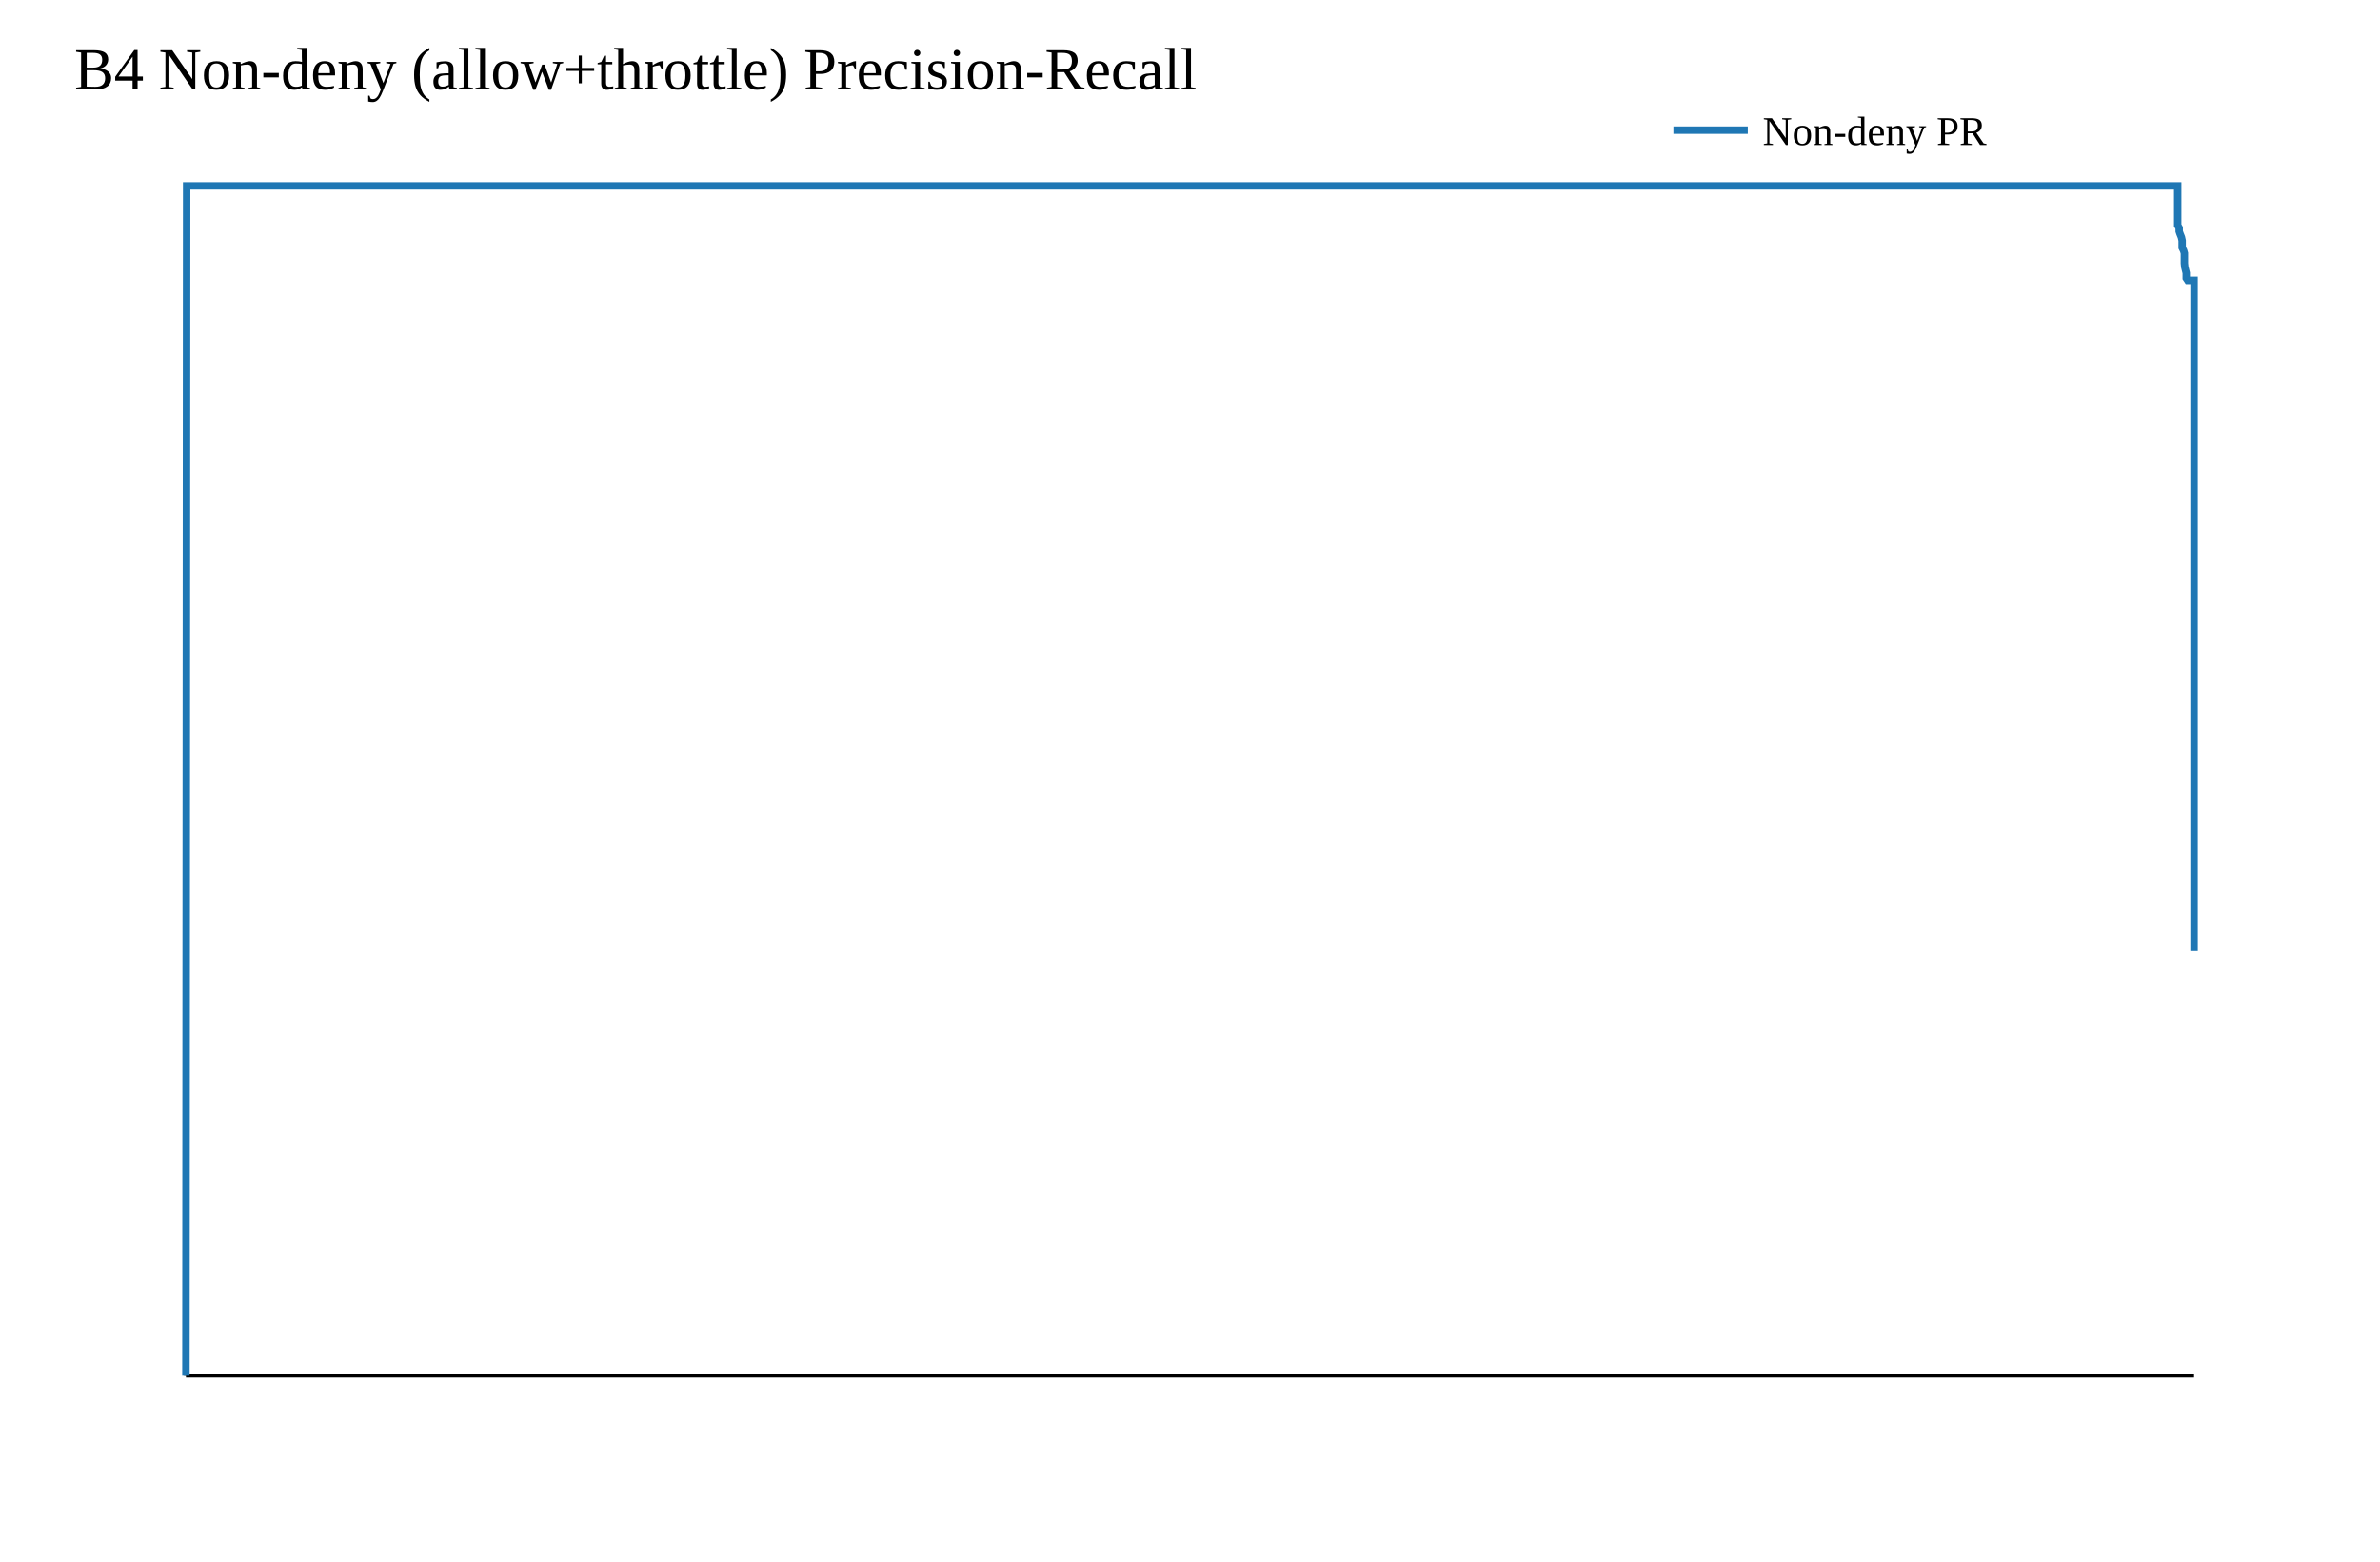
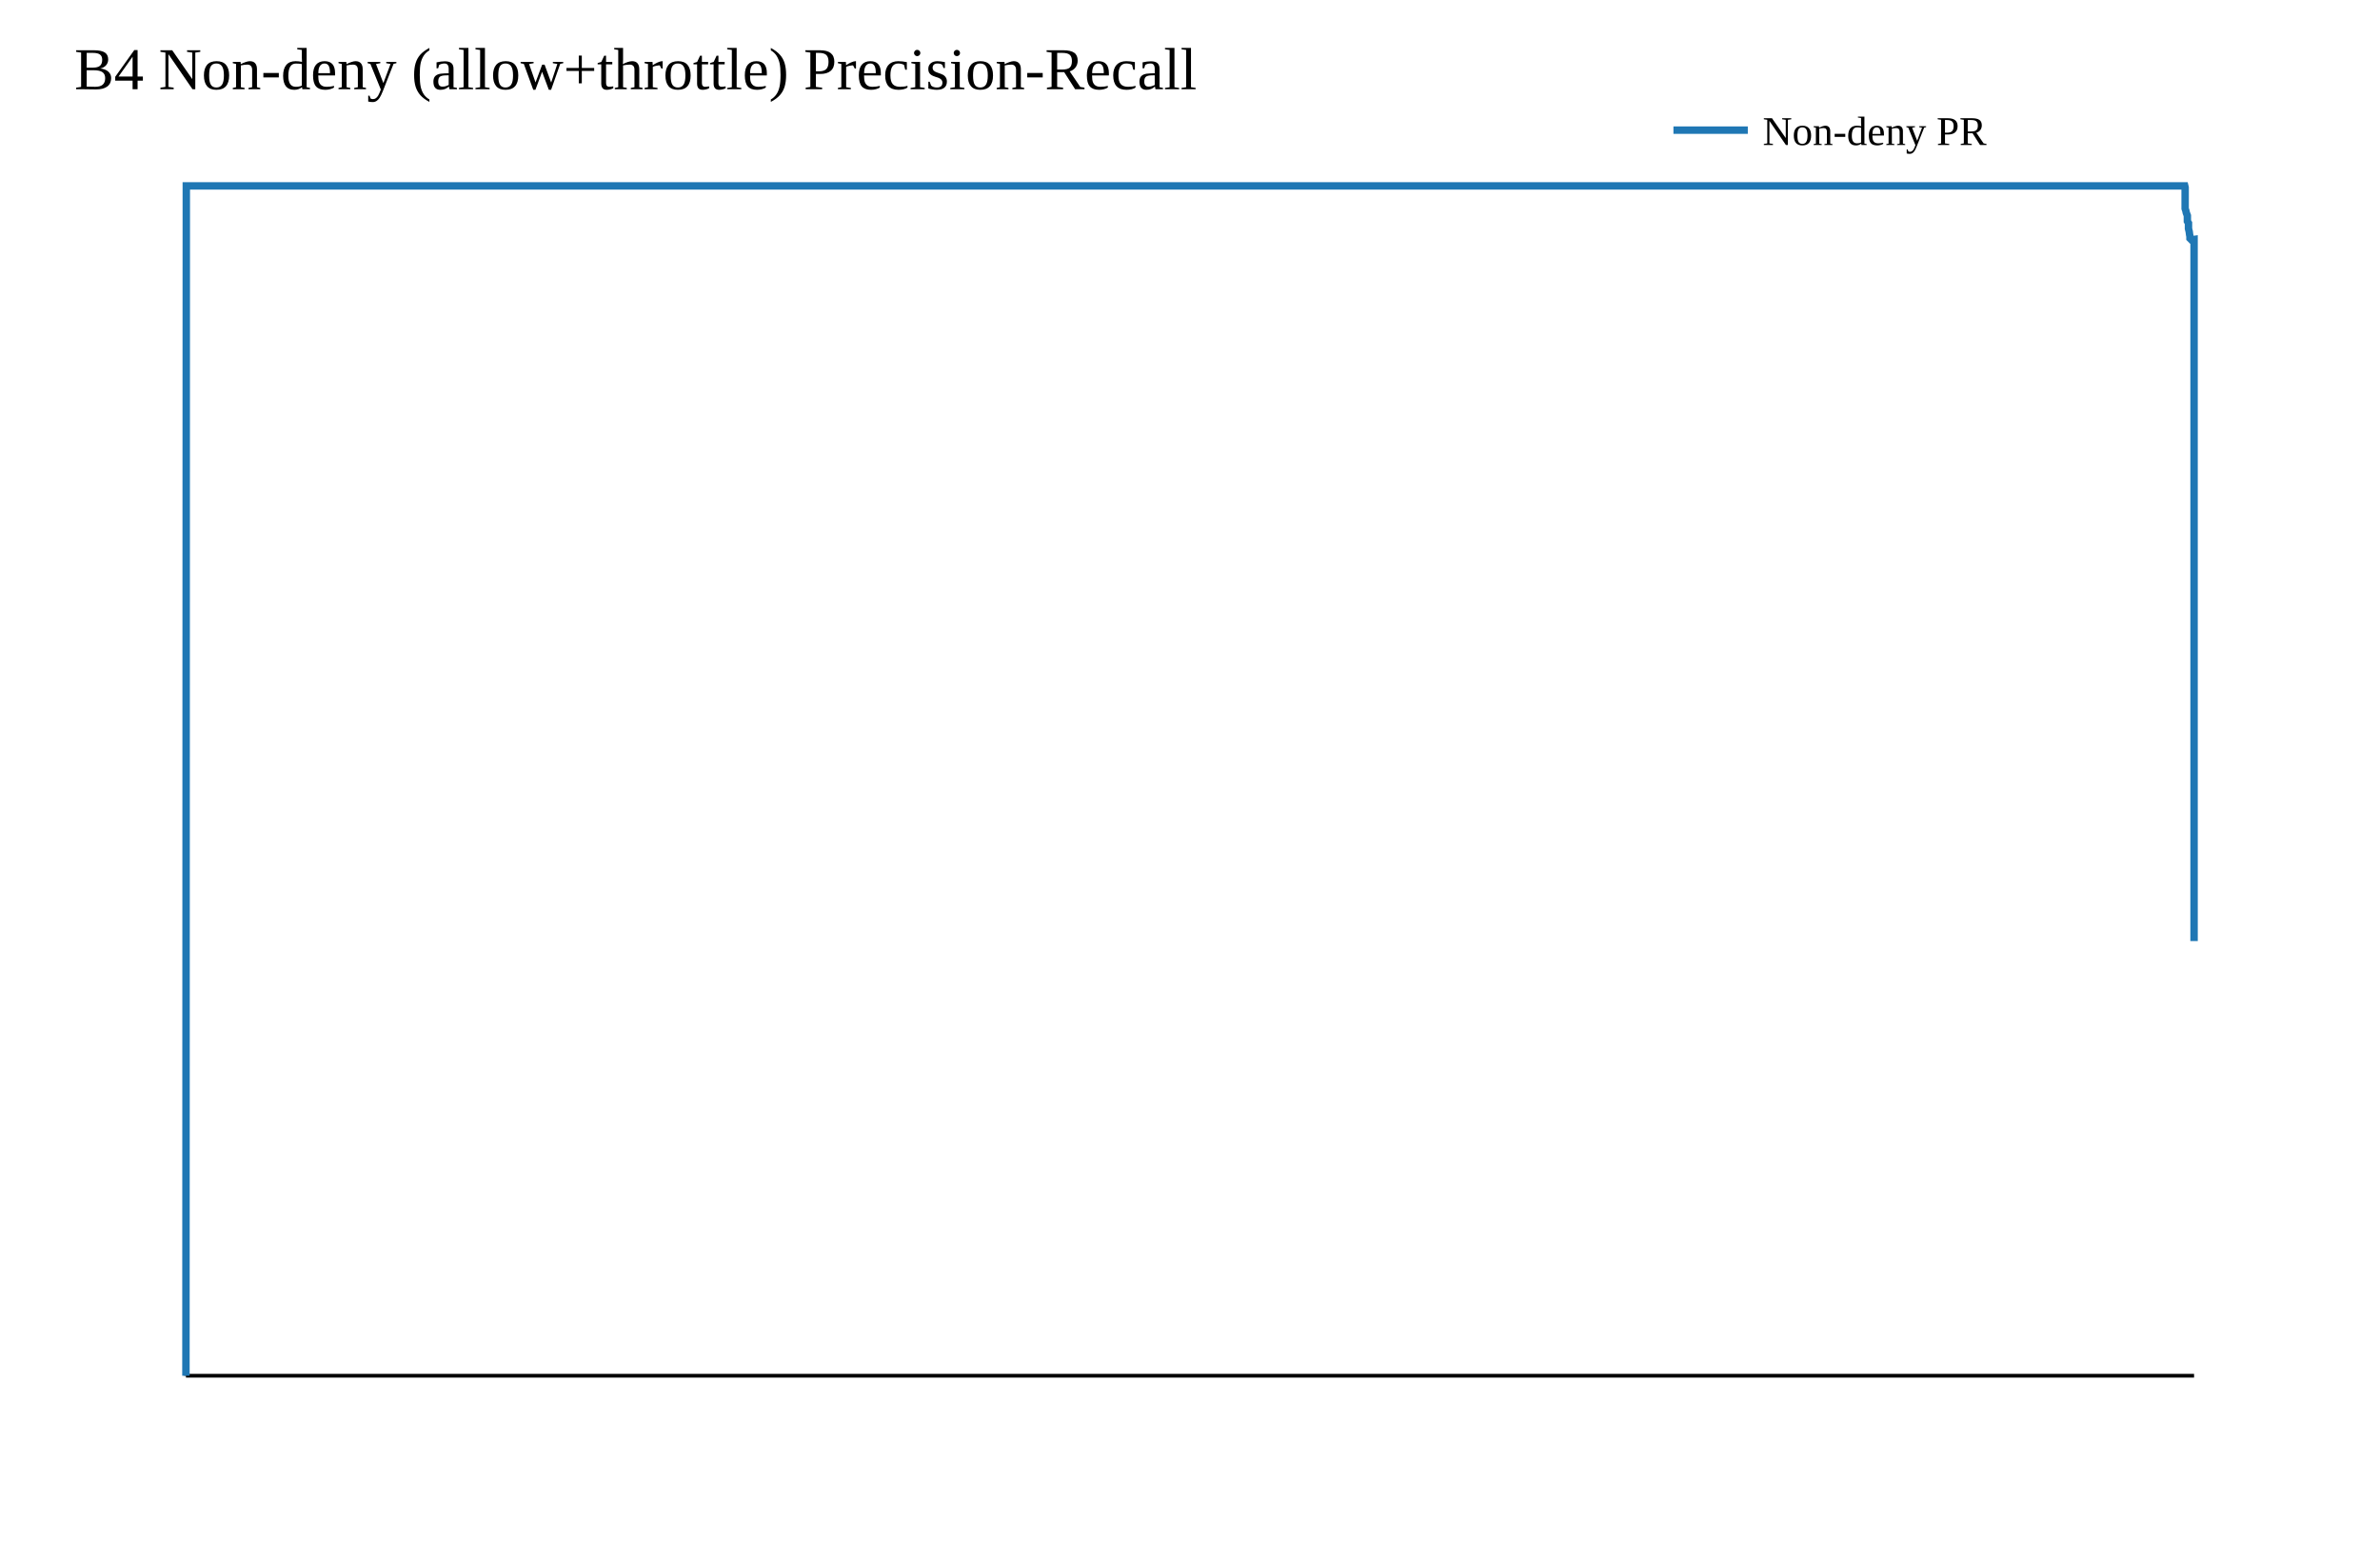
<svg xmlns="http://www.w3.org/2000/svg" width="640" height="420">
  <text x="20" y="24" font-size="16">B4 Non-deny (allow+throttle) Precision-Recall</text>
  <line x1="50" y1="370" x2="590" y2="370" stroke="black" />
  <line x1="50" y1="370" x2="50" y2="50" stroke="black" />
-   <polyline fill="none" stroke="#1f77b4" stroke-width="2" points="50.0,370.0 50.2,50.0 51.1,50.0 52.3,50.0 53.6,50.0 54.7,50.0 55.7,50.0 56.6,50.0 57.6,50.0 59.5,50.0 63.4,50.0 66.8,50.0 70.2,50.0 75.9,50.0 79.3,50.0 82.2,50.0 86.1,50.0 89.5,50.0 92.9,50.0 95.8,50.0 98.6,50.0 102.0,50.0 106.0,50.0 109.4,50.0 113.4,50.0 117.3,50.0 120.7,50.0 125.3,50.0 128.7,50.0 132.7,50.0 136.1,50.0 140.0,50.0 143.4,50.0 148.0,50.0 150.8,50.0 155.9,50.0 160.5,50.0 168.4,50.0 171.2,50.0 174.1,50.0 176.9,50.0 179.8,50.0 183.7,50.0 187.1,50.0 191.7,50.0 194.5,50.0 198.5,50.0 201.3,50.0 204.7,50.0 209.8,50.0 215.5,50.0 220.6,50.0 223.4,50.0 226.3,50.0 229.1,50.0 233.1,50.0 236.5,50.0 239.3,50.0 242.7,50.0 246.1,50.0 249.5,50.0 252.9,50.0 256.4,50.0 259.2,50.0 267.1,50.0 272.8,50.0 277.3,50.0 282.5,50.0 288.1,50.0 292.1,50.0 296.3,50.0 305.5,50.0 315.4,50.0 324.1,50.0 328.6,50.0 335.6,50.0 343.2,50.0 353.4,50.0 361.9,50.0 373.2,50.0 380.1,50.0 384.2,50.0 388.8,50.0 396.7,50.0 407.1,50.0 414.5,50.0 418.4,50.0 424.1,50.0 429.4,50.0 437.0,50.0 445.5,50.0 457.6,50.0 466.1,50.0 471.8,50.0 479.2,50.0 489.9,50.0 491.3,50.0 493.5,50.0 495.2,50.0 496.9,50.0 499.4,50.0 501.5,50.0 503.2,50.0 504.9,50.0 507.0,50.0 509.6,50.0 510.6,50.0 512.6,50.0 514.3,50.0 516.6,50.0 517.9,50.0 519.3,50.0 521.5,50.0 522.9,50.0 524.9,50.0 527.0,50.0 528.3,50.0 530.6,50.0 531.9,50.0 533.6,50.0 536.5,50.0 539.3,50.0 542.0,50.0 544.4,50.0 546.5,50.0 549.0,50.0 551.6,50.0 553.7,50.0 555.4,50.0 558.2,50.0 560.7,50.0 562.4,50.0 564.5,50.0 566.4,50.0 568.4,50.0 571.5,50.0 573.2,50.0 574.3,50.0 576.4,50.0 577.7,50.0 579.2,50.0 580.5,50.0 581.5,50.0 582.4,50.0 583.4,50.0 584.7,50.0 585.6,50.0 585.6,50.6 585.6,51.1 585.6,52.0 585.6,53.0 585.6,54.0 585.6,54.8 585.6,56.0 585.6,57.0 585.6,57.7 585.6,58.7 585.6,60.0 585.6,60.6 586.0,61.3 586.0,62.2 586.2,62.8 586.6,63.8 586.8,64.7 586.8,65.8 586.8,66.6 587.2,67.4 587.4,68.1 587.4,69.1 587.4,69.7 587.4,70.8 587.5,71.8 587.7,72.6 587.9,73.4 587.9,74.3 587.9,74.8 588.3,75.4 589.1,75.4 590.0,75.4 590.0,80.2 590.0,85.8 590.0,93.1 590.0,99.0 590.0,104.2 590.0,109.6 590.0,117.6 590.0,124.7 590.0,133.1 590.0,141.7 590.0,148.6 590.0,153.5 590.0,160.5 590.0,166.7 590.0,171.2 590.0,175.9 590.0,179.0 590.0,181.5 590.0,184.2 590.0,187.1 590.0,192.0 590.0,196.4 590.0,200.9 590.0,203.9 590.0,206.6 590.0,208.8 590.0,210.4 590.0,213.1 590.0,216.4 590.0,219.1 590.0,221.8 590.0,223.8 590.0,226.3 590.0,228.7 590.0,231.2 590.0,233.8 590.0,235.7 590.0,237.3 590.0,239.2 590.0,240.8 590.0,241.5 590.0,241.9 590.0,242.1 590.0,242.4 590.0,242.7 590.0,255.7" />
+   <polyline fill="none" stroke="#1f77b4" stroke-width="2" points="50.0,370.0 50.1,50.0 50.8,50.0 51.8,50.0 52.7,50.0 53.4,50.0 54.2,50.0 55.4,50.0 58.1,50.0 61.6,50.0 64.9,50.0 69.5,50.0 73.9,50.0 76.8,50.0 79.9,50.0 83.6,50.0 86.9,50.0 89.6,50.0 92.8,50.0 94.6,50.0 97.1,50.0 100.4,50.0 103.6,50.0 107.3,50.0 110.2,50.0 113.3,50.0 116.6,50.0 120.4,50.0 123.5,50.0 127.0,50.0 130.5,50.0 133.9,50.0 137.2,50.0 140.9,50.0 143.6,50.0 146.9,50.0 153.2,50.0 159.6,50.0 162.3,50.0 164.6,50.0 166.9,50.0 170.6,50.0 174.3,50.0 178.7,50.0 181.6,50.0 187.0,50.0 189.7,50.0 194.7,50.0 198.0,50.0 202.2,50.0 208.4,50.0 213.6,50.0 217.9,50.0 220.0,50.0 222.5,50.0 224.4,50.0 226.9,50.0 229.3,50.0 232.9,50.0 236.0,50.0 239.7,50.0 242.4,50.0 245.1,50.0 249.3,50.0 252.4,50.0 255.3,50.0 258.2,50.0 260.3,50.0 266.1,50.0 272.1,50.0 276.7,50.0 282.1,50.0 289.3,50.0 295.6,50.0 299.6,50.0 310.1,50.0 321.4,50.0 331.3,50.0 339.7,50.0 350.6,50.0 361.8,50.0 375.4,50.0 381.0,50.0 386.5,50.0 394.6,50.0 407.8,50.0 416.5,50.0 422.9,50.0 429.7,50.0 438.9,50.0 451.1,50.0 464.3,50.0 470.7,50.0 479.1,50.0 486.6,50.0 488.7,50.0 490.7,50.0 492.5,50.0 494.1,50.0 497.3,50.0 499.1,50.0 501.0,50.0 502.4,50.0 504.9,50.0 507.6,50.0 510.5,50.0 512.5,50.0 514.8,50.0 516.1,50.0 518.0,50.0 520.4,50.0 521.9,50.0 523.5,50.0 526.3,50.0 527.6,50.0 530.1,50.0 531.8,50.0 534.1,50.0 536.8,50.0 539.9,50.0 542.8,50.0 545.6,50.0 547.3,50.0 550.9,50.0 555.0,50.0 556.7,50.0 558.9,50.0 562.0,50.0 564.3,50.0 567.6,50.0 569.7,50.0 571.6,50.0 574.4,50.0 576.7,50.0 578.2,50.0 580.7,50.0 582.4,50.0 584.2,50.0 585.1,50.0 585.8,50.0 586.6,50.0 587.5,50.0 587.6,50.4 587.6,51.0 587.6,51.7 587.6,52.5 587.6,53.2 587.6,53.9 587.6,54.6 587.6,55.5 587.6,56.1 587.8,56.7 587.9,57.2 588.2,58.0 588.2,58.8 588.2,59.5 588.5,60.0 588.5,60.8 588.5,61.5 588.7,62.3 588.8,63.1 588.9,63.6 588.9,64.1 589.3,64.5 590.0,64.4 590.0,66.0 590.0,67.2 590.0,69.3 590.0,71.8 590.0,75.2 590.0,83.7 590.0,93.2 590.0,100.4 590.0,108.7 590.0,119.2 590.0,129.7 590.0,141.6 590.0,150.1 590.0,159.4 590.0,166.5 590.0,173.5 590.0,177.9 590.0,182.1 590.0,186.2 590.0,193.0 590.0,198.8 590.0,203.4 590.0,207.3 590.0,209.6 590.0,213.7 590.0,217.5 590.0,220.7 590.0,223.9 590.0,226.8 590.0,230.3 590.0,233.1 590.0,235.7 590.0,237.9 590.0,239.1 590.0,239.4 590.0,239.7 590.0,240.0 590.0,240.2 590.0,240.5 590.0,240.8 590.0,253.1" />
  <line x1="450" y1="35" x2="470" y2="35" stroke="#1f77b4" stroke-width="2" />
  <text x="474" y="39" font-size="11">Non-deny PR</text>
</svg>
